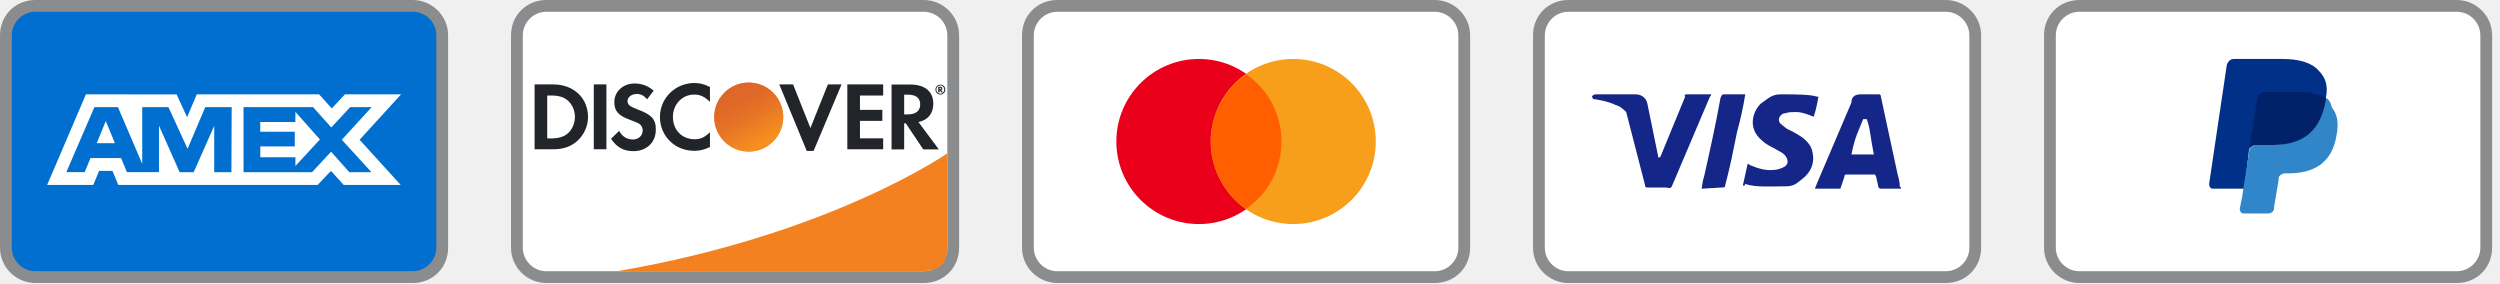
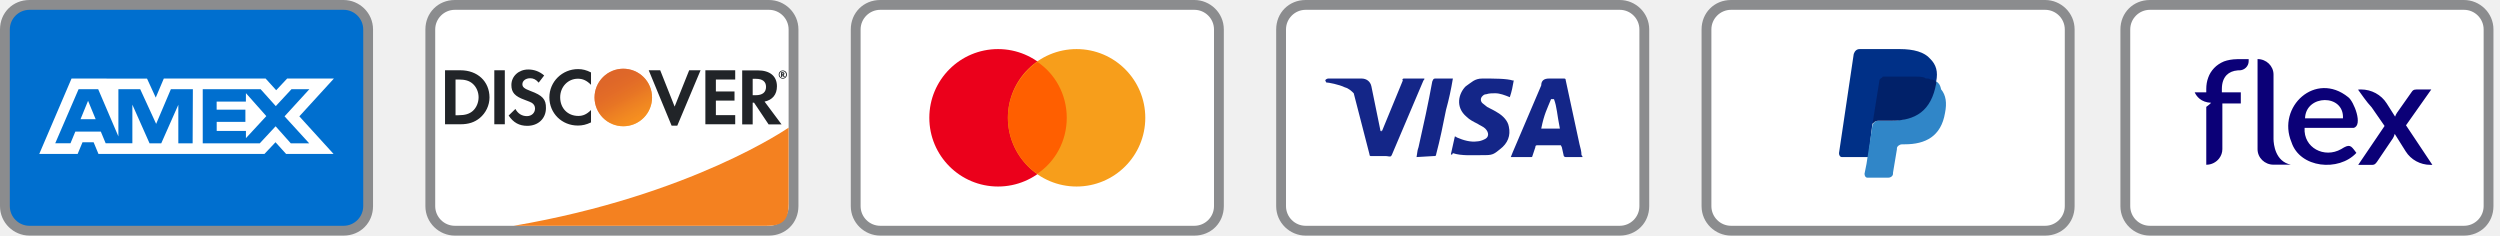
- <svg xmlns="http://www.w3.org/2000/svg" width="159" height="18" viewBox="0 0 159 18" fill="none">
-   <g clip-path="url(#clip0_5334_7524)">
-     <path d="M26.25 0H2.25C0.975 0 0 0.975 0 2.25V15.75C0 17.025 1.05 18 2.25 18H26.25C27.525 18 28.5 17.025 28.5 15.75V2.25C28.5 0.975 27.45 0 26.25 0Z" fill="#8B8C8E" />
-     <path d="M26.25 0.75C27.075 0.75 27.75 1.425 27.75 2.25V15.75C27.75 16.575 27.075 17.25 26.25 17.25H2.25C1.425 17.25 0.75 16.575 0.75 15.75V2.25C0.75 1.425 1.425 0.75 2.25 0.75H26.25Z" fill="#006FCF" />
-     <path d="M6.728 7.701L7.309 9.108H6.152L6.728 7.701ZM18.785 7.76H16.552V8.38H18.748V9.309H16.556V10.001H18.789V10.555L20.347 8.871L18.789 7.116L18.785 7.76ZM8.237 6.005H11.233L11.899 7.456L12.515 6H20.293L21.101 6.893L21.938 6H25.51L22.87 8.889L25.483 11.76H21.857L21.049 10.867L20.205 11.76H7.522L7.152 10.867H6.304L5.933 11.76H3L5.465 6H8.037L8.237 6.005ZM14.735 6.813H13.055L11.93 9.465L10.711 6.813H9.045V10.421L7.5 6.813H6.005L4.219 10.947H5.385L5.755 10.055H7.702L8.073 10.947H10.113V7.996L11.426 10.951H12.319L13.624 8.005V10.952H14.717L14.735 6.812L14.735 6.813ZM21.739 8.889L23.638 6.813H22.271L21.07 8.107L19.91 6.813H15.489V10.951H19.846L21.057 9.648L22.218 10.951H23.624L21.74 8.889H21.739Z" fill="white" />
+ <svg xmlns="http://www.w3.org/2000/svg" width="100%" height="100%" viewBox="0 0 191 18" version="1.1" xml:space="preserve" style="fill-rule:evenodd;clip-rule:evenodd;stroke-linejoin:round;stroke-miterlimit:2;">
+   <path d="M26.25,0L2.25,0C0.975,0 0,0.975 0,2.25L0,15.75C0,17.025 1.05,18 2.25,18L26.25,18C27.525,18 28.5,17.025 28.5,15.75L28.5,2.25C28.5,0.975 27.45,0 26.25,0Z" style="fill:rgb(139,140,142);fill-rule:nonzero;" />
+   <path d="M26.25,0.75C27.075,0.75 27.75,1.425 27.75,2.25L27.75,15.75C27.75,16.575 27.075,17.25 26.25,17.25L2.25,17.25C1.425,17.25 0.75,16.575 0.75,15.75L0.75,2.25C0.75,1.425 1.425,0.75 2.25,0.75L26.25,0.75Z" style="fill:rgb(0,111,207);fill-rule:nonzero;" />
+   <path d="M6.728,7.701L7.309,9.108L6.152,9.108L6.728,7.701ZM18.785,7.76L16.552,7.76L16.552,8.38L18.748,8.38L18.748,9.309L16.556,9.309L16.556,10.001L18.789,10.001L18.789,10.555L20.347,8.871L18.789,7.116L18.785,7.76ZM8.237,6.005L11.233,6.005L11.899,7.456L12.515,6L20.293,6L21.101,6.893L21.938,6L25.51,6L22.87,8.889L25.483,11.76L21.857,11.76L21.049,10.867L20.205,11.76L7.522,11.76L7.152,10.867L6.304,10.867L5.933,11.76L3,11.76L5.465,6L8.037,6L8.237,6.005ZM14.735,6.813L13.055,6.813L11.93,9.465L10.711,6.813L9.045,6.813L9.045,10.421L7.5,6.813L6.005,6.813L4.219,10.947L5.385,10.947L5.755,10.055L7.702,10.055L8.073,10.947L10.113,10.947L10.113,7.996L11.426,10.951L12.319,10.951L13.624,8.005L13.624,10.952L14.717,10.952L14.735,6.812L14.735,6.813ZM21.739,8.889L23.638,6.813L22.271,6.813L21.07,8.107L19.91,6.813L15.489,6.813L15.489,10.951L19.846,10.951L21.057,9.648L22.218,10.951L23.624,10.951L21.74,8.889L21.739,8.889Z" style="fill:white;fill-rule:nonzero;" />
+   <path d="M58.75,0L34.75,0C33.475,0 32.5,0.975 32.5,2.25L32.5,15.75C32.5,17.025 33.55,18 34.75,18L58.75,18C60.025,18 61,17.025 61,15.75L61,2.25C61,0.975 59.95,0 58.75,0Z" style="fill:rgb(139,140,142);fill-rule:nonzero;" />
+   <path d="M58.75,0.75C59.575,0.75 60.25,1.425 60.25,2.25L60.25,15.75C60.25,16.575 59.575,17.25 58.75,17.25L34.75,17.25C33.925,17.25 33.25,16.575 33.25,15.75L33.25,2.25C33.25,1.425 33.925,0.75 34.75,0.75L58.75,0.75Z" style="fill:white;fill-rule:nonzero;" />
+   <path d="M60.25,9.75C60.25,9.75 52.833,14.928 39.25,17.25L58,17.25C58.75,17.25 59.453,17.297 59.875,16.875C60.297,16.453 60.25,15.75 60.25,15L60.25,9.75Z" style="fill:rgb(244,129,32);fill-rule:nonzero;" />
+   <path d="M35.178,5.369L34,5.369L34,9.494L35.178,9.494C35.8,9.494 36.25,9.344 36.648,9.022C37.12,8.632 37.398,8.047 37.398,7.439C37.39,6.217 36.483,5.369 35.178,5.369ZM36.123,8.474C35.867,8.699 35.545,8.804 35.02,8.804L34.803,8.804L34.803,6.074L35.02,6.074C35.538,6.074 35.852,6.164 36.123,6.404C36.4,6.652 36.565,7.034 36.565,7.432C36.565,7.829 36.4,8.227 36.123,8.474ZM37.765,5.369L38.568,5.369L38.568,9.494L37.765,9.494L37.765,5.369ZM40.532,6.952C40.053,6.772 39.91,6.652 39.91,6.434C39.91,6.172 40.165,5.977 40.51,5.977C40.75,5.977 40.953,6.074 41.155,6.314L41.575,5.767C41.23,5.467 40.818,5.309 40.36,5.309C39.633,5.309 39.07,5.819 39.07,6.494C39.07,7.064 39.333,7.357 40.083,7.627C40.398,7.739 40.555,7.814 40.638,7.859C40.795,7.964 40.877,8.114 40.877,8.287C40.877,8.624 40.615,8.872 40.255,8.872C39.873,8.872 39.565,8.677 39.377,8.324L38.86,8.827C39.227,9.374 39.678,9.614 40.285,9.614C41.117,9.614 41.71,9.059 41.71,8.257C41.725,7.589 41.447,7.289 40.532,6.952ZM41.972,7.439C41.972,8.654 42.925,9.592 44.148,9.592C44.492,9.592 44.792,9.524 45.153,9.352L45.153,8.407C44.83,8.729 44.545,8.857 44.185,8.857C43.375,8.857 42.797,8.272 42.797,7.432C42.797,6.637 43.39,6.014 44.148,6.014C44.53,6.014 44.822,6.149 45.153,6.479L45.153,5.534C44.8,5.354 44.508,5.279 44.163,5.279C42.955,5.279 41.972,6.239 41.972,7.439ZM51.542,8.144L50.44,5.369L49.562,5.369L51.31,9.599L51.745,9.599L53.523,5.369L52.653,5.369L51.542,8.144ZM53.89,9.494L56.17,9.494L56.17,8.797L54.693,8.797L54.693,7.687L56.117,7.687L56.117,6.989L54.693,6.989L54.693,6.074L56.17,6.074L56.17,5.369L53.89,5.369L53.89,9.494ZM59.358,6.592C59.358,5.819 58.825,5.377 57.895,5.377L56.703,5.377L56.703,9.502L57.505,9.502L57.505,7.844L57.61,7.844L58.72,9.502L59.71,9.502L58.413,7.762C59.02,7.634 59.358,7.222 59.358,6.592ZM57.737,7.274L57.505,7.274L57.505,6.022L57.752,6.022C58.255,6.022 58.525,6.232 58.525,6.637C58.525,7.049 58.255,7.274 57.737,7.274Z" style="fill:rgb(33,36,40);fill-rule:nonzero;" />
+   <path d="M47.62,9.645C47.908,9.645 48.194,9.588 48.461,9.478C48.727,9.367 48.97,9.205 49.174,9.001C49.378,8.797 49.54,8.555 49.65,8.288C49.761,8.022 49.817,7.736 49.817,7.447C49.817,7.159 49.761,6.873 49.65,6.607C49.54,6.34 49.378,6.098 49.174,5.894C48.97,5.69 48.727,5.528 48.461,5.417C48.194,5.307 47.908,5.25 47.62,5.25C47.037,5.25 46.478,5.482 46.066,5.894C45.654,6.306 45.422,6.865 45.422,7.447C45.422,8.03 45.654,8.589 46.066,9.001C46.478,9.413 47.037,9.645 47.62,9.645Z" style="fill:url(#_Linear1);fill-rule:nonzero;" />
+   <path d="M47.62,9.645C47.908,9.645 48.194,9.588 48.461,9.478C48.727,9.367 48.97,9.205 49.174,9.001C49.378,8.797 49.54,8.555 49.65,8.288C49.761,8.022 49.817,7.736 49.817,7.447C49.817,7.159 49.761,6.873 49.65,6.607C49.54,6.34 49.378,6.098 49.174,5.894C48.97,5.69 48.727,5.528 48.461,5.417C48.194,5.307 47.908,5.25 47.62,5.25C47.037,5.25 46.478,5.482 46.066,5.894C45.654,6.306 45.422,6.865 45.422,7.447C45.422,8.03 45.654,8.589 46.066,9.001C46.478,9.413 47.037,9.645 47.62,9.645Z" style="fill:url(#_Linear2);fill-rule:nonzero;" />
+   <path d="M59.928,5.628C59.928,5.553 59.876,5.516 59.793,5.516L59.673,5.516L59.673,5.876L59.763,5.876L59.763,5.733L59.868,5.876L59.973,5.876L59.853,5.726C59.898,5.718 59.928,5.681 59.928,5.628ZM59.778,5.681L59.763,5.681L59.763,5.583L59.778,5.583C59.823,5.583 59.846,5.598 59.846,5.628C59.846,5.666 59.823,5.681 59.778,5.681Z" style="fill:rgb(33,36,40);fill-rule:nonzero;" />
+   <path d="M59.808,5.383C59.636,5.383 59.493,5.525 59.493,5.698C59.493,5.87 59.636,6.013 59.808,6.013C59.981,6.013 60.123,5.87 60.123,5.698C60.123,5.525 59.981,5.383 59.808,5.383ZM59.808,5.96C59.673,5.96 59.553,5.848 59.553,5.698C59.553,5.555 59.666,5.435 59.808,5.435C59.943,5.435 60.056,5.555 60.056,5.698C60.056,5.84 59.943,5.96 59.808,5.96Z" style="fill:rgb(33,36,40);fill-rule:nonzero;" />
+   <path d="M91.25,0L67.25,0C65.975,0 65,0.975 65,2.25L65,15.75C65,17.025 66.05,18 67.25,18L91.25,18C92.525,18 93.5,17.025 93.5,15.75L93.5,2.25C93.5,0.975 92.45,0 91.25,0Z" style="fill:rgb(139,140,142);fill-rule:nonzero;" />
+   <path d="M91.25,0.75C92.075,0.75 92.75,1.425 92.75,2.25L92.75,15.75C92.75,16.575 92.075,17.25 91.25,17.25L67.25,17.25C66.425,17.25 65.75,16.575 65.75,15.75L65.75,2.25C65.75,1.425 66.425,0.75 67.25,0.75L91.25,0.75Z" style="fill:white;fill-rule:nonzero;" />
+   <path d="M76.25,14.25C79.15,14.25 81.5,11.899 81.5,9C81.5,6.101 79.15,3.75 76.25,3.75C73.35,3.75 71,6.101 71,9C71,11.899 73.35,14.25 76.25,14.25Z" style="fill:rgb(235,0,27);fill-rule:nonzero;" />
+   <path d="M82.25,14.25C85.15,14.25 87.5,11.899 87.5,9C87.5,6.101 85.15,3.75 82.25,3.75C79.35,3.75 77,6.101 77,9C77,11.899 79.35,14.25 82.25,14.25Z" style="fill:rgb(247,158,27);fill-rule:nonzero;" />
+   <path d="M81.5,9C81.5,7.2 80.6,5.625 79.25,4.725C77.9,5.7 77,7.275 77,9C77,10.725 77.9,12.375 79.25,13.275C80.6,12.375 81.5,10.8 81.5,9Z" style="fill:rgb(255,95,0);fill-rule:nonzero;" />
+   <path d="M123.75,0L99.75,0C98.475,0 97.5,0.975 97.5,2.25L97.5,15.75C97.5,17.025 98.55,18 99.75,18L123.75,18C125.025,18 126,17.025 126,15.75L126,2.25C126,0.975 124.95,0 123.75,0Z" style="fill:rgb(139,140,142);fill-rule:nonzero;" />
+   <path d="M123.75,0.75C124.575,0.75 125.25,1.425 125.25,2.25L125.25,15.75C125.25,16.575 124.575,17.25 123.75,17.25L99.75,17.25C98.925,17.25 98.25,16.575 98.25,15.75L98.25,2.25C98.25,1.425 98.925,0.75 99.75,0.75L123.75,0.75Z" style="fill:white;fill-rule:nonzero;" />
+   <path d="M118.725,7.575L118.5,7.575C118.2,8.325 117.975,8.7 117.75,9.825L119.175,9.825C118.95,8.7 118.95,8.175 118.725,7.575ZM120.9,12L119.625,12C119.55,12 119.55,12 119.475,11.925L119.325,11.25L119.25,11.1L117.45,11.1C117.375,11.1 117.3,11.1 117.3,11.25L117.075,11.925C117.075,12 117,12 117,12L115.425,12L115.575,11.625L117.75,6.525C117.75,6.15 117.975,6 118.35,6L119.475,6C119.55,6 119.625,6 119.625,6.15L120.675,11.025C120.75,11.325 120.825,11.55 120.825,11.85C120.9,11.925 120.9,11.925 120.9,12ZM110.85,11.775L111.15,10.425C111.225,10.425 111.3,10.5 111.3,10.5C111.825,10.725 112.35,10.875 112.875,10.8C113.025,10.8 113.25,10.725 113.4,10.65C113.775,10.5 113.775,10.125 113.475,9.825C113.325,9.675 113.1,9.6 112.875,9.45C112.575,9.3 112.275,9.15 112.05,8.925C111.15,8.175 111.45,7.125 111.975,6.6C112.425,6.3 112.65,6 113.25,6C114.15,6 115.125,6 115.575,6.15L115.65,6.15C115.575,6.6 115.5,6.975 115.35,7.425C114.975,7.275 114.6,7.125 114.225,7.125C114,7.125 113.775,7.125 113.55,7.2C113.4,7.2 113.325,7.275 113.25,7.35C113.1,7.5 113.1,7.725 113.25,7.875L113.625,8.175C113.925,8.325 114.225,8.475 114.45,8.625C114.825,8.85 115.2,9.225 115.275,9.675C115.425,10.35 115.2,10.95 114.6,11.4C114.225,11.7 114.075,11.85 113.55,11.85C112.5,11.85 111.675,11.925 111,11.7C110.925,11.85 110.925,11.85 110.85,11.775ZM108.225,12C108.3,11.475 108.3,11.475 108.375,11.25C108.75,9.6 109.125,7.875 109.425,6.225C109.5,6.075 109.5,6 109.65,6L111,6C110.85,6.9 110.7,7.575 110.475,8.4C110.25,9.525 110.025,10.65 109.725,11.775C109.725,11.925 109.65,11.925 109.5,11.925L108.225,12ZM101.25,6.15C101.25,6.075 101.4,6 101.475,6L104.025,6C104.4,6 104.7,6.225 104.775,6.6L105.45,9.9C105.45,9.975 105.45,9.975 105.525,10.05C105.525,9.975 105.6,9.975 105.6,9.975L107.175,6.15C107.1,6.075 107.175,6 107.25,6L108.825,6C108.825,6.075 108.825,6.075 108.75,6.15L106.425,11.625C106.35,11.775 106.35,11.85 106.275,11.925C106.2,12 106.05,11.925 105.9,11.925L104.775,11.925C104.7,11.925 104.625,11.925 104.625,11.775L103.425,7.125C103.275,6.975 103.05,6.75 102.75,6.675C102.3,6.45 101.475,6.3 101.325,6.3L101.25,6.15Z" style="fill:rgb(20,38,136);fill-rule:nonzero;" />
+   <path d="M156.25,0L132.25,0C130.975,0 130,0.975 130,2.25L130,15.75C130,17.025 131.05,18 132.25,18L156.25,18C157.525,18 158.5,17.025 158.5,15.75L158.5,2.25C158.5,0.975 157.45,0 156.25,0Z" style="fill:rgb(139,140,142);fill-rule:nonzero;" />
+   <path d="M156.25,0.75C157.075,0.75 157.75,1.425 157.75,2.25L157.75,15.75C157.75,16.575 157.075,17.25 156.25,17.25L132.25,17.25C131.425,17.25 130.75,16.575 130.75,15.75L130.75,2.25C130.75,1.425 131.425,0.75 132.25,0.75L156.25,0.75Z" style="fill:white;fill-rule:nonzero;" />
+   <path d="M147.925,6.225C148.075,5.475 147.925,4.95 147.475,4.5C147.025,3.975 146.2,3.75 145.15,3.75L142.075,3.75C141.85,3.75 141.7,3.9 141.625,4.125L140.5,11.7C140.5,11.85 140.575,12 140.725,12L142.75,12L143.05,9.45L144.4,7.8L147.925,6.225Z" style="fill:rgb(0,48,135);fill-rule:nonzero;" />
+   <path d="M147.925,6.225L147.775,6.375C147.4,8.475 146.125,9.225 144.325,9.225L143.5,9.225C143.275,9.225 143.125,9.375 143.05,9.6L142.6,12.525L142.45,13.275C142.45,13.425 142.525,13.575 142.675,13.575L144.25,13.575C144.475,13.575 144.625,13.425 144.625,13.275L144.625,13.2L144.925,11.4L144.925,11.325C144.925,11.175 145.15,11.025 145.3,11.025L145.525,11.025C147.1,11.025 148.3,10.425 148.6,8.625C148.75,7.875 148.675,7.275 148.3,6.825C148.225,6.45 148.075,6.3 147.925,6.225Z" style="fill:rgb(48,134,200);fill-rule:nonzero;" />
+   <path d="M147.475,6.075C147.4,6 147.325,6 147.25,6C147.175,6 147.1,6 147.025,5.925C146.8,5.85 146.5,5.85 146.2,5.85L143.95,5.85C143.875,5.85 143.8,5.85 143.8,5.925C143.65,6 143.575,6.075 143.575,6.225L143.05,9.525L143.05,9.6C143.05,9.375 143.275,9.225 143.5,9.225L144.475,9.225C146.35,9.225 147.55,8.475 147.925,6.375L147.925,6.225C147.85,6.15 147.7,6.075 147.55,6.075L147.475,6.075Z" style="fill:rgb(1,33,105);fill-rule:nonzero;" />
+   <g transform="matrix(1,0,0,1,32,0)">
+     <path d="M156.25,0L132.25,0C130.975,0 130,0.975 130,2.25L130,15.75C130,17.025 131.05,18 132.25,18L156.25,18C157.525,18 158.5,17.025 158.5,15.75L158.5,2.25C158.5,0.975 157.45,0 156.25,0Z" style="fill:rgb(139,140,142);fill-rule:nonzero;" />
  </g>
-   <g clip-path="url(#clip1_5334_7524)">
-     <path d="M58.75 0H34.75C33.475 0 32.5 0.975 32.5 2.25V15.75C32.5 17.025 33.55 18 34.75 18H58.75C60.025 18 61 17.025 61 15.75V2.25C61 0.975 59.95 0 58.75 0Z" fill="#8B8C8E" />
-     <path d="M58.75 0.75C59.575 0.75 60.25 1.425 60.25 2.25V15.75C60.25 16.575 59.575 17.25 58.75 17.25H34.75C33.925 17.25 33.25 16.575 33.25 15.75V2.25C33.25 1.425 33.925 0.75 34.75 0.75H58.75Z" fill="white" />
-     <path d="M60.25 9.75C60.25 9.75 52.833 14.928 39.25 17.25H58C58.75 17.25 59.453 17.297 59.875 16.875C60.297 16.453 60.25 15.75 60.25 15V9.75Z" fill="#F48120" />
-     <path d="M35.178 5.369H34V9.494H35.178C35.8 9.494 36.25 9.344 36.648 9.022C37.12 8.632 37.398 8.047 37.398 7.439C37.39 6.217 36.483 5.369 35.178 5.369ZM36.123 8.474C35.867 8.699 35.545 8.804 35.02 8.804H34.803V6.074H35.02C35.538 6.074 35.852 6.164 36.123 6.404C36.4 6.652 36.565 7.034 36.565 7.432C36.565 7.829 36.4 8.227 36.123 8.474ZM37.765 5.369H38.568V9.494H37.765V5.369ZM40.532 6.952C40.053 6.772 39.91 6.652 39.91 6.434C39.91 6.172 40.165 5.977 40.51 5.977C40.75 5.977 40.953 6.074 41.155 6.314L41.575 5.767C41.23 5.467 40.818 5.309 40.36 5.309C39.633 5.309 39.07 5.819 39.07 6.494C39.07 7.064 39.333 7.357 40.083 7.627C40.398 7.739 40.555 7.814 40.638 7.859C40.795 7.964 40.877 8.114 40.877 8.287C40.877 8.624 40.615 8.872 40.255 8.872C39.873 8.872 39.565 8.677 39.377 8.324L38.86 8.827C39.227 9.374 39.678 9.614 40.285 9.614C41.117 9.614 41.71 9.059 41.71 8.257C41.725 7.589 41.447 7.289 40.532 6.952ZM41.972 7.439C41.972 8.654 42.925 9.592 44.148 9.592C44.492 9.592 44.792 9.524 45.153 9.352V8.407C44.83 8.729 44.545 8.857 44.185 8.857C43.375 8.857 42.797 8.272 42.797 7.432C42.797 6.637 43.39 6.014 44.148 6.014C44.53 6.014 44.822 6.149 45.153 6.479V5.534C44.8 5.354 44.508 5.279 44.163 5.279C42.955 5.279 41.972 6.239 41.972 7.439ZM51.542 8.144L50.44 5.369H49.562L51.31 9.599H51.745L53.523 5.369H52.653L51.542 8.144ZM53.89 9.494H56.17V8.797H54.693V7.687H56.117V6.989H54.693V6.074H56.17V5.369H53.89V9.494ZM59.358 6.592C59.358 5.819 58.825 5.377 57.895 5.377H56.703V9.502H57.505V7.844H57.61L58.72 9.502H59.71L58.413 7.762C59.02 7.634 59.358 7.222 59.358 6.592ZM57.737 7.274H57.505V6.022H57.752C58.255 6.022 58.525 6.232 58.525 6.637C58.525 7.049 58.255 7.274 57.737 7.274Z" fill="#212428" />
-     <path d="M47.62 9.645C47.908 9.645 48.194 9.588 48.461 9.478C48.727 9.367 48.97 9.205 49.174 9.001C49.378 8.797 49.54 8.555 49.65 8.288C49.761 8.022 49.817 7.736 49.817 7.447C49.817 7.159 49.761 6.873 49.65 6.607C49.54 6.34 49.378 6.098 49.174 5.894C48.97 5.69 48.727 5.528 48.461 5.417C48.194 5.307 47.908 5.25 47.62 5.25C47.037 5.25 46.478 5.482 46.066 5.894C45.654 6.306 45.422 6.865 45.422 7.447C45.422 8.03 45.654 8.589 46.066 9.001C46.478 9.413 47.037 9.645 47.62 9.645Z" fill="url(#paint0_linear_5334_7524)" />
-     <path opacity="0.65" d="M47.62 9.645C47.908 9.645 48.194 9.588 48.461 9.478C48.727 9.367 48.97 9.205 49.174 9.001C49.378 8.797 49.54 8.555 49.65 8.288C49.761 8.022 49.817 7.736 49.817 7.447C49.817 7.159 49.761 6.873 49.65 6.607C49.54 6.34 49.378 6.098 49.174 5.894C48.97 5.69 48.727 5.528 48.461 5.417C48.194 5.307 47.908 5.25 47.62 5.25C47.037 5.25 46.478 5.482 46.066 5.894C45.654 6.306 45.422 6.865 45.422 7.447C45.422 8.03 45.654 8.589 46.066 9.001C46.478 9.413 47.037 9.645 47.62 9.645Z" fill="url(#paint1_linear_5334_7524)" />
-     <path d="M59.928 5.628C59.928 5.553 59.876 5.516 59.793 5.516H59.673V5.876H59.763V5.733L59.868 5.876H59.973L59.853 5.726C59.898 5.718 59.928 5.681 59.928 5.628ZM59.778 5.681H59.763V5.583H59.778C59.823 5.583 59.846 5.598 59.846 5.628C59.846 5.666 59.823 5.681 59.778 5.681Z" fill="#212428" />
-     <path d="M59.808 5.383C59.636 5.383 59.493 5.525 59.493 5.698C59.493 5.87 59.636 6.013 59.808 6.013C59.981 6.013 60.123 5.87 60.123 5.698C60.123 5.525 59.981 5.383 59.808 5.383ZM59.808 5.96C59.673 5.96 59.553 5.848 59.553 5.698C59.553 5.555 59.666 5.435 59.808 5.435C59.943 5.435 60.056 5.555 60.056 5.698C60.056 5.84 59.943 5.96 59.808 5.96Z" fill="#212428" />
-   </g>
-   <g clip-path="url(#clip2_5334_7524)">
-     <path d="M91.25 0H67.25C65.975 0 65 0.975 65 2.25V15.75C65 17.025 66.05 18 67.25 18H91.25C92.525 18 93.5 17.025 93.5 15.75V2.25C93.5 0.975 92.45 0 91.25 0Z" fill="#8B8C8E" />
-     <path d="M91.25 0.75C92.075 0.75 92.75 1.425 92.75 2.25V15.75C92.75 16.575 92.075 17.25 91.25 17.25H67.25C66.425 17.25 65.75 16.575 65.75 15.75V2.25C65.75 1.425 66.425 0.75 67.25 0.75H91.25Z" fill="white" />
-     <path d="M76.25 14.25C79.15 14.25 81.5 11.899 81.5 9C81.5 6.101 79.15 3.75 76.25 3.75C73.35 3.75 71 6.101 71 9C71 11.899 73.35 14.25 76.25 14.25Z" fill="#EB001B" />
-     <path d="M82.25 14.25C85.15 14.25 87.5 11.899 87.5 9C87.5 6.101 85.15 3.75 82.25 3.75C79.35 3.75 77 6.101 77 9C77 11.899 79.35 14.25 82.25 14.25Z" fill="#F79E1B" />
-     <path d="M81.5 9C81.5 7.2 80.6 5.625 79.25 4.725C77.9 5.7 77 7.275 77 9C77 10.725 77.9 12.375 79.25 13.275C80.6 12.375 81.5 10.8 81.5 9Z" fill="#FF5F00" />
-   </g>
-   <g clip-path="url(#clip3_5334_7524)">
-     <path d="M123.75 0H99.75C98.475 0 97.5 0.975 97.5 2.25V15.75C97.5 17.025 98.55 18 99.75 18H123.75C125.025 18 126 17.025 126 15.75V2.25C126 0.975 124.95 0 123.75 0Z" fill="#8B8C8E" />
-     <path d="M123.75 0.75C124.575 0.75 125.25 1.425 125.25 2.25V15.75C125.25 16.575 124.575 17.25 123.75 17.25H99.75C98.925 17.25 98.25 16.575 98.25 15.75V2.25C98.25 1.425 98.925 0.75 99.75 0.75H123.75Z" fill="white" />
-     <path d="M118.725 7.575H118.5C118.2 8.325 117.975 8.7 117.75 9.825H119.175C118.95 8.7 118.95 8.175 118.725 7.575ZM120.9 12H119.625C119.55 12 119.55 12 119.475 11.925L119.325 11.25L119.25 11.1H117.45C117.375 11.1 117.3 11.1 117.3 11.25L117.075 11.925C117.075 12 117 12 117 12H115.425L115.575 11.625L117.75 6.525C117.75 6.15 117.975 6 118.35 6H119.475C119.55 6 119.625 6 119.625 6.15L120.675 11.025C120.75 11.325 120.825 11.55 120.825 11.85C120.9 11.925 120.9 11.925 120.9 12ZM110.85 11.775L111.15 10.425C111.225 10.425 111.3 10.5 111.3 10.5C111.825 10.725 112.35 10.875 112.875 10.8C113.025 10.8 113.25 10.725 113.4 10.65C113.775 10.5 113.775 10.125 113.475 9.825C113.325 9.675 113.1 9.6 112.875 9.45C112.575 9.3 112.275 9.15 112.05 8.925C111.15 8.175 111.45 7.125 111.975 6.6C112.425 6.3 112.65 6 113.25 6C114.15 6 115.125 6 115.575 6.15H115.65C115.575 6.6 115.5 6.975 115.35 7.425C114.975 7.275 114.6 7.125 114.225 7.125C114 7.125 113.775 7.125 113.55 7.2C113.4 7.2 113.325 7.275 113.25 7.35C113.1 7.5 113.1 7.725 113.25 7.875L113.625 8.175C113.925 8.325 114.225 8.475 114.45 8.625C114.825 8.85 115.2 9.225 115.275 9.675C115.425 10.35 115.2 10.95 114.6 11.4C114.225 11.7 114.075 11.85 113.55 11.85C112.5 11.85 111.675 11.925 111 11.7C110.925 11.85 110.925 11.85 110.85 11.775ZM108.225 12C108.3 11.475 108.3 11.475 108.375 11.25C108.75 9.6 109.125 7.875 109.425 6.225C109.5 6.075 109.5 6 109.65 6H111C110.85 6.9 110.7 7.575 110.475 8.4C110.25 9.525 110.025 10.65 109.725 11.775C109.725 11.925 109.65 11.925 109.5 11.925L108.225 12ZM101.25 6.15C101.25 6.075 101.4 6 101.475 6H104.025C104.4 6 104.7 6.225 104.775 6.6L105.45 9.9C105.45 9.975 105.45 9.975 105.525 10.05C105.525 9.975 105.6 9.975 105.6 9.975L107.175 6.15C107.1 6.075 107.175 6 107.25 6H108.825C108.825 6.075 108.825 6.075 108.75 6.15L106.425 11.625C106.35 11.775 106.35 11.85 106.275 11.925C106.2 12 106.05 11.925 105.9 11.925H104.775C104.7 11.925 104.625 11.925 104.625 11.775L103.425 7.125C103.275 6.975 103.05 6.75 102.75 6.675C102.3 6.45 101.475 6.3 101.325 6.3L101.25 6.15Z" fill="#142688" />
-   </g>
-   <g clip-path="url(#clip4_5334_7524)">
-     <path d="M156.25 0H132.25C130.975 0 130 0.975 130 2.25V15.75C130 17.025 131.05 18 132.25 18H156.25C157.525 18 158.5 17.025 158.5 15.75V2.25C158.5 0.975 157.45 0 156.25 0Z" fill="#8B8C8E" />
-     <path d="M156.25 0.75C157.075 0.75 157.75 1.425 157.75 2.25V15.75C157.75 16.575 157.075 17.25 156.25 17.25H132.25C131.425 17.25 130.75 16.575 130.75 15.75V2.25C130.75 1.425 131.425 0.75 132.25 0.75H156.25Z" fill="white" />
-     <path d="M147.925 6.225C148.075 5.475 147.925 4.95 147.475 4.5C147.025 3.975 146.2 3.75 145.15 3.75H142.075C141.85 3.75 141.7 3.9 141.625 4.125L140.5 11.7C140.5 11.85 140.575 12 140.725 12H142.75L143.05 9.45L144.4 7.8L147.925 6.225Z" fill="#003087" />
-     <path d="M147.925 6.225L147.775 6.375C147.4 8.475 146.125 9.225 144.325 9.225H143.5C143.275 9.225 143.125 9.375 143.05 9.6L142.6 12.525L142.45 13.275C142.45 13.425 142.525 13.575 142.675 13.575H144.25C144.475 13.575 144.625 13.425 144.625 13.275V13.2L144.925 11.4V11.325C144.925 11.175 145.15 11.025 145.3 11.025H145.525C147.1 11.025 148.3 10.425 148.6 8.625C148.75 7.875 148.675 7.275 148.3 6.825C148.225 6.45 148.075 6.3 147.925 6.225Z" fill="#3086C8" />
-     <path d="M147.475 6.075C147.4 6 147.325 6 147.25 6C147.175 6 147.1 6 147.025 5.925C146.8 5.85 146.5 5.85 146.2 5.85H143.95C143.875 5.85 143.8 5.85 143.8 5.925C143.65 6 143.575 6.075 143.575 6.225L143.05 9.525V9.6C143.05 9.375 143.275 9.225 143.5 9.225H144.475C146.35 9.225 147.55 8.475 147.925 6.375V6.225C147.85 6.15 147.7 6.075 147.55 6.075H147.475Z" fill="#012169" />
+   <g transform="matrix(1,0,0,1,32,0)">
+     <path d="M156.25,0.75C157.075,0.75 157.75,1.425 157.75,2.25L157.75,15.75C157.75,16.575 157.075,17.25 156.25,17.25L132.25,17.25C131.425,17.25 130.75,16.575 130.75,15.75L130.75,2.25C130.75,1.425 131.425,0.75 132.25,0.75L156.25,0.75Z" style="fill:white;fill-rule:nonzero;" />
+     <clipPath id="_clip3">
+       <path d="M156.25,0.75C157.075,0.75 157.75,1.425 157.75,2.25L157.75,15.75C157.75,16.575 157.075,17.25 156.25,17.25L132.25,17.25C131.425,17.25 130.75,16.575 130.75,15.75L130.75,2.25C130.75,1.425 131.425,0.75 132.25,0.75L156.25,0.75Z" clip-rule="nonzero" />
+     </clipPath>
+     <g clip-path="url(#_clip3)">
+       <g transform="matrix(0.756579,0,0,0.734649,130.125,0.105263)">
+         <path d="M15.295,7.609L15.295,14.335C15.306,14.836 15.455,16.647 17.047,16.983L15.295,16.983C14.405,16.983 13.683,16.262 13.683,15.374L13.683,6C14.572,6 15.295,6.721 15.295,7.609ZM22.84,9.965C23.401,10.383 24.368,12.91 23.383,13.156L18.433,13.156C18.306,15.23 20.43,16.355 22.128,15.363C22.978,14.805 23.1,14.975 23.584,15.648C23.609,15.683 23.635,15.72 23.662,15.757C21.885,17.735 17.957,17.345 17.108,14.642C15.61,10.953 19.541,7.215 22.84,9.965ZM22.308,12.161L18.478,12.161C18.55,9.662 22.434,9.597 22.308,12.161ZM12.786,6.007L11.618,6.007L11.618,6.01C11.112,6.018 10.673,6.102 10.291,6.244C9.888,6.42 9.561,6.647 9.296,6.935C9.031,7.225 8.83,7.552 8.705,7.915C8.566,8.293 8.504,8.695 8.504,9.11L8.504,9.461L7.334,9.461C7.512,9.862 7.956,10.498 8.994,10.547C8.994,10.547 8.792,10.762 8.504,10.97L8.504,16.99C9.038,16.99 9.514,16.727 9.81,16.326C10.008,16.057 10.129,15.727 10.129,15.367L10.129,10.619L11.992,10.619L11.992,9.461L10.079,9.461L10.079,9.11C10.079,8.482 10.241,8.004 10.556,7.664C10.834,7.375 11.211,7.213 11.689,7.174C11.689,7.174 11.744,7.174 11.831,7.173C12.359,7.173 12.786,6.746 12.786,6.219L12.786,6.007ZM31.334,17L31.133,17C30.117,17 29.172,16.467 28.644,15.601C28.58,15.495 28.515,15.389 28.451,15.284L28.377,15.163L28.375,15.161C27.947,14.458 27.556,13.818 27.535,13.779C27.49,13.954 27.43,14.105 27.354,14.233L25.749,16.677C25.693,16.759 25.631,16.833 25.56,16.9C25.495,16.967 25.407,17 25.296,17L23.849,17L26.51,12.957L25.206,11.019C24.929,10.709 24.672,10.382 24.433,10.041L23.825,9.173C23.872,9.173 23.919,9.174 23.965,9.176L23.955,9.16L24.128,9.16C25.185,9.16 26.167,9.707 26.722,10.606C27.06,11.153 27.403,11.71 27.572,11.985C27.619,11.847 27.679,11.709 27.766,11.582L29.238,9.431C29.339,9.258 29.465,9.173 29.629,9.173L29.644,9.173C29.676,9.164 29.709,9.16 29.744,9.16L31.228,9.16L28.673,12.888L29.429,14.056L29.451,14.089L29.45,14.087L31.334,17Z" style="fill:rgb(11,0,119);" />
+       </g>
+     </g>
  </g>
  <defs>
-     <linearGradient id="paint0_linear_5334_7524" x1="48.743" y1="9.206" x2="47.224" y2="6.828" gradientUnits="userSpaceOnUse">
-       <stop stop-color="#F89F20" />
-       <stop offset="0.25" stop-color="#F79A20" />
-       <stop offset="0.533" stop-color="#F68D20" />
-       <stop offset="0.62" stop-color="#F58720" />
-       <stop offset="0.723" stop-color="#F48120" />
-       <stop offset="1" stop-color="#F37521" />
+     <linearGradient id="_Linear1" x1="0" y1="0" x2="1" y2="0" gradientUnits="userSpaceOnUse" gradientTransform="matrix(-1.5187,-2.37825,2.37825,-1.5187,48.7426,9.20625)">
+       <stop offset="0" style="stop-color:rgb(248,159,32);stop-opacity:1" />
+       <stop offset="0.25" style="stop-color:rgb(247,154,32);stop-opacity:1" />
+       <stop offset="0.53" style="stop-color:rgb(246,141,32);stop-opacity:1" />
+       <stop offset="0.62" style="stop-color:rgb(245,135,32);stop-opacity:1" />
+       <stop offset="0.72" style="stop-color:rgb(244,129,32);stop-opacity:1" />
+       <stop offset="1" style="stop-color:rgb(243,117,33);stop-opacity:1" />
    </linearGradient>
-     <linearGradient id="paint1_linear_5334_7524" x1="48.503" y1="9.174" x2="46.283" y2="4.835" gradientUnits="userSpaceOnUse">
-       <stop stop-color="#F58720" />
-       <stop offset="0.359" stop-color="#E16F27" />
-       <stop offset="0.703" stop-color="#D4602C" />
-       <stop offset="0.982" stop-color="#D05B2E" />
+     <linearGradient id="_Linear2" x1="0" y1="0" x2="1" y2="0" gradientUnits="userSpaceOnUse" gradientTransform="matrix(-2.22,-4.3395,4.3395,-2.22,48.5034,9.174)">
+       <stop offset="0" style="stop-color:rgb(245,135,32);stop-opacity:0.65" />
+       <stop offset="0.36" style="stop-color:rgb(225,111,39);stop-opacity:0.65" />
+       <stop offset="0.7" style="stop-color:rgb(212,96,44);stop-opacity:0.65" />
+       <stop offset="0.98" style="stop-color:rgb(208,91,46);stop-opacity:0.65" />
+       <stop offset="1" style="stop-color:rgb(208,91,46);stop-opacity:0.65" />
    </linearGradient>
-     <clipPath id="clip0_5334_7524">
-       <rect width="28.5" height="18" rx="2" fill="white" />
-     </clipPath>
-     <clipPath id="clip1_5334_7524">
-       <rect x="32.5" width="28.5" height="18" rx="2" fill="white" />
-     </clipPath>
-     <clipPath id="clip2_5334_7524">
-       <rect x="65" width="28.5" height="18" rx="2" fill="white" />
-     </clipPath>
-     <clipPath id="clip3_5334_7524">
-       <rect x="97.5" width="28.5" height="18" rx="2" fill="white" />
-     </clipPath>
-     <clipPath id="clip4_5334_7524">
-       <rect x="130" width="28.5" height="18" rx="2" fill="white" />
-     </clipPath>
  </defs>
</svg>
